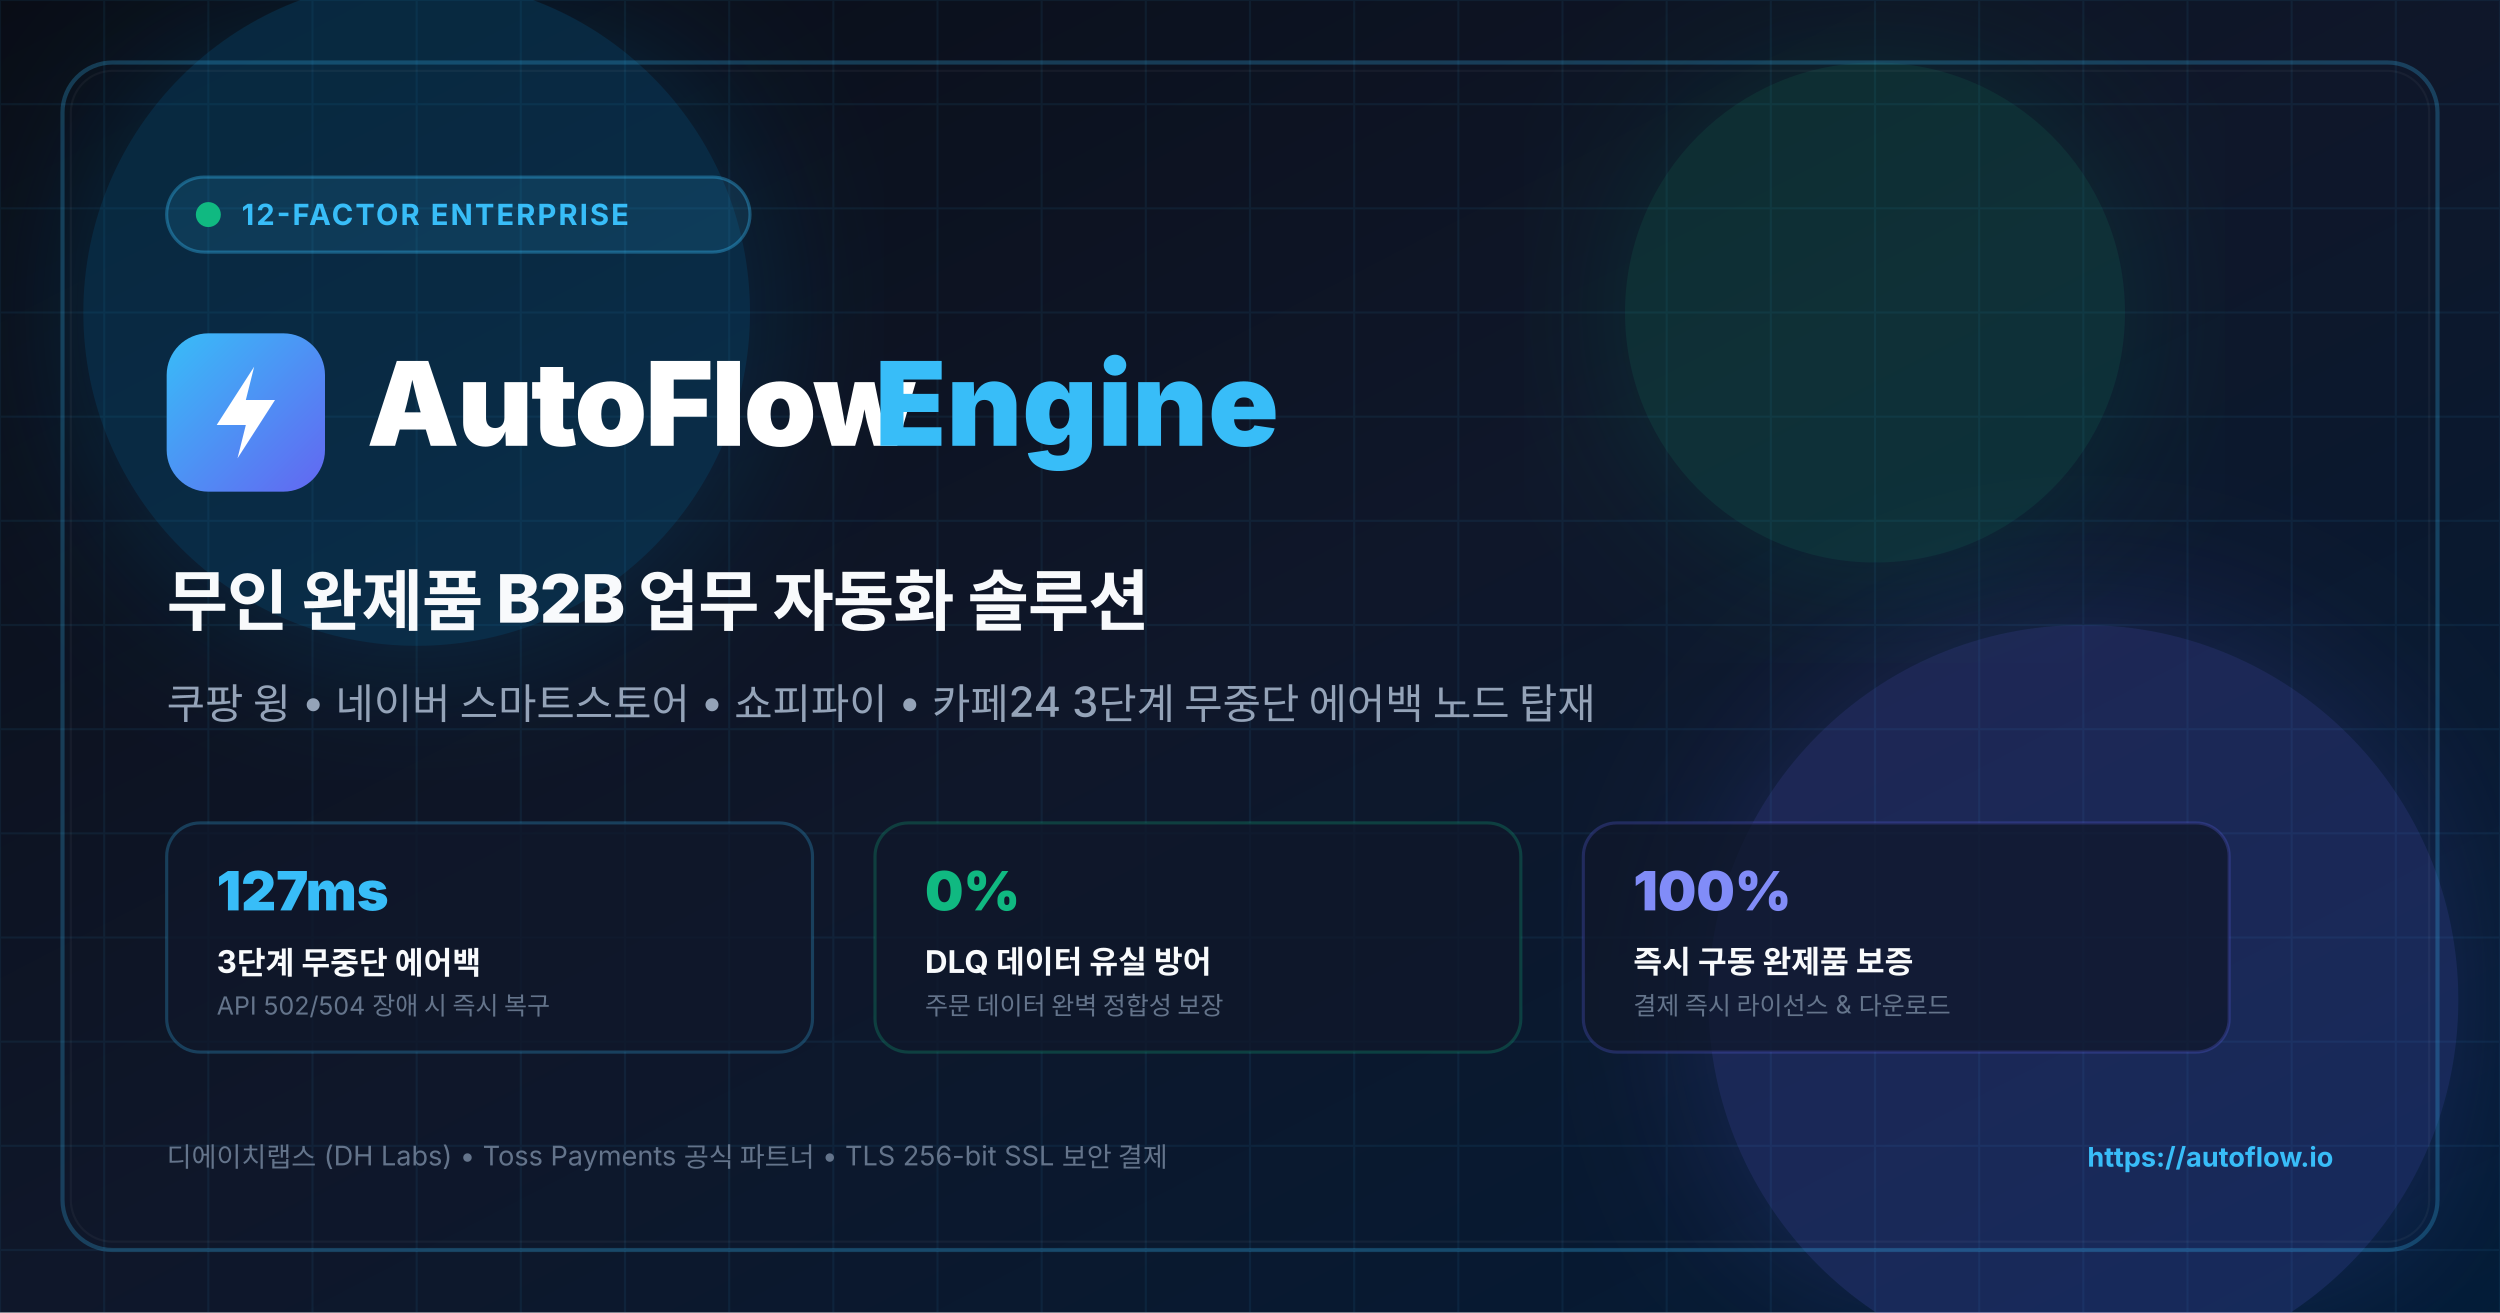
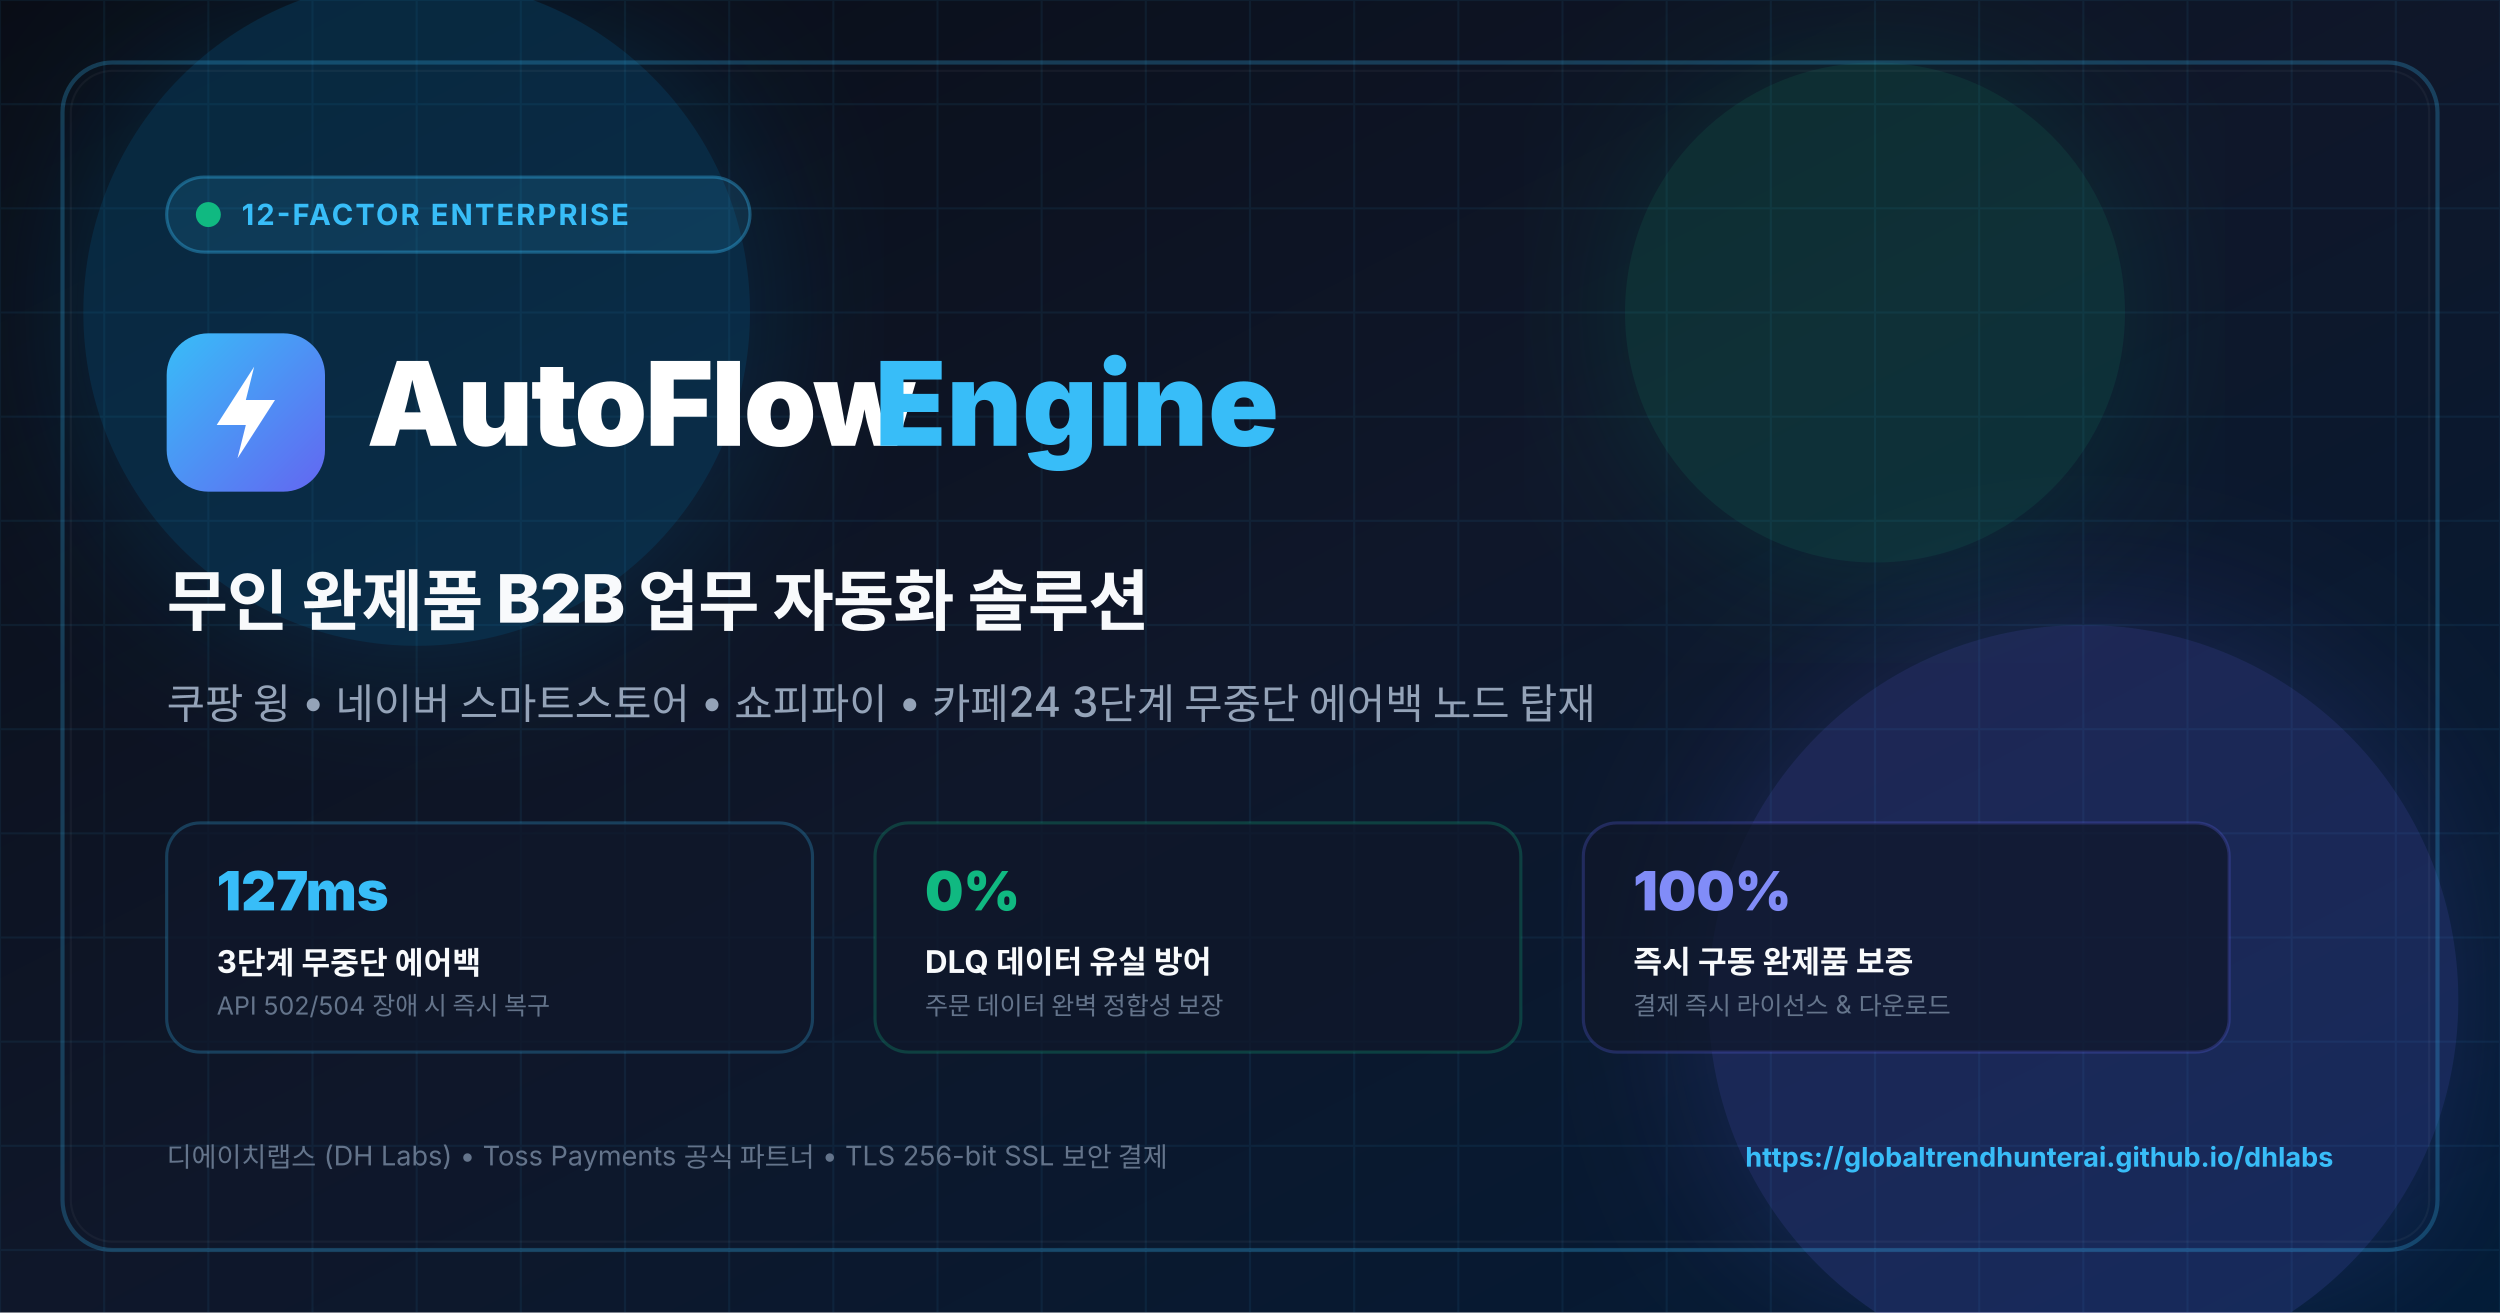
<svg xmlns="http://www.w3.org/2000/svg" viewBox="0 0 1200 630" width="1200" height="630">
  <defs>
    <linearGradient id="bg-grad" x1="0%" y1="0%" x2="100%" y2="100%">
      <stop offset="0%" stop-color="#090d16" />
      <stop offset="50%" stop-color="#0f172a" />
      <stop offset="100%" stop-color="#021b36" />
    </linearGradient>
    <linearGradient id="cyan-indigo" x1="0%" y1="0%" x2="100%" y2="100%">
      <stop offset="0%" stop-color="#38bdf8" />
      <stop offset="100%" stop-color="#6366f1" />
    </linearGradient>
    <linearGradient id="emerald-cyan" x1="0%" y1="0%" x2="100%" y2="100%">
      <stop offset="0%" stop-color="#10b981" />
      <stop offset="100%" stop-color="#06b6d4" />
    </linearGradient>
    <filter id="glow" x="-20%" y="-20%" width="140%" height="140%">
      <feGaussianBlur stdDeviation="40" result="blur" />
      <feComposite in="SourceGraphic" in2="blur" operator="over" />
    </filter>
  </defs>
  <rect width="1200" height="630" fill="url(#bg-grad)" />
  <g opacity="0.07" stroke="#38bdf8" stroke-width="1">
    <line x1="0" y1="0" x2="0" y2="630" />
    <line x1="50" y1="0" x2="50" y2="630" />
    <line x1="100" y1="0" x2="100" y2="630" />
    <line x1="150" y1="0" x2="150" y2="630" />
    <line x1="200" y1="0" x2="200" y2="630" />
    <line x1="250" y1="0" x2="250" y2="630" />
    <line x1="300" y1="0" x2="300" y2="630" />
    <line x1="350" y1="0" x2="350" y2="630" />
    <line x1="400" y1="0" x2="400" y2="630" />
    <line x1="450" y1="0" x2="450" y2="630" />
    <line x1="500" y1="0" x2="500" y2="630" />
    <line x1="550" y1="0" x2="550" y2="630" />
    <line x1="600" y1="0" x2="600" y2="630" />
    <line x1="650" y1="0" x2="650" y2="630" />
    <line x1="700" y1="0" x2="700" y2="630" />
    <line x1="750" y1="0" x2="750" y2="630" />
    <line x1="800" y1="0" x2="800" y2="630" />
    <line x1="850" y1="0" x2="850" y2="630" />
    <line x1="900" y1="0" x2="900" y2="630" />
    <line x1="950" y1="0" x2="950" y2="630" />
    <line x1="1000" y1="0" x2="1000" y2="630" />
    <line x1="1050" y1="0" x2="1050" y2="630" />
    <line x1="1100" y1="0" x2="1100" y2="630" />
    <line x1="1150" y1="0" x2="1150" y2="630" />
    <line x1="1200" y1="0" x2="1200" y2="630" />
    <line x1="0" y1="0" x2="1200" y2="0" />
    <line x1="0" y1="50" x2="1200" y2="50" />
    <line x1="0" y1="100" x2="1200" y2="100" />
    <line x1="0" y1="150" x2="1200" y2="150" />
    <line x1="0" y1="200" x2="1200" y2="200" />
    <line x1="0" y1="250" x2="1200" y2="250" />
    <line x1="0" y1="300" x2="1200" y2="300" />
    <line x1="0" y1="350" x2="1200" y2="350" />
    <line x1="0" y1="400" x2="1200" y2="400" />
    <line x1="0" y1="450" x2="1200" y2="450" />
    <line x1="0" y1="500" x2="1200" y2="500" />
    <line x1="0" y1="550" x2="1200" y2="550" />
    <line x1="0" y1="600" x2="1200" y2="600" />
    <line x1="0" y1="650" x2="1200" y2="650" />
  </g>
  <circle cx="200" cy="150" r="160" fill="#0284c7" opacity="0.22" filter="url(#glow)" />
  <circle cx="1000" cy="480" r="180" fill="#6366f1" opacity="0.20" filter="url(#glow)" />
  <circle cx="900" cy="150" r="120" fill="#10b981" opacity="0.15" filter="url(#glow)" />
  <rect x="30" y="30" width="1140" height="570" rx="24" fill="none" stroke="rgba(56, 189, 248, 0.25)" stroke-width="2" />
  <rect x="34" y="34" width="1132" height="562" rx="20" fill="none" stroke="rgba(255, 255, 255, 0.04)" stroke-width="1" />
  <g transform="translate(80, 85)">
    <rect width="280" height="36" rx="18" fill="rgba(56, 189, 248, 0.12)" stroke="rgba(56, 189, 248, 0.35)" stroke-width="1.5" />
    <circle cx="20" cy="18" r="6" fill="#10b981" />
    <text x="36" y="23" fill="#38bdf8" font-family="-apple-system, BlinkMacSystemFont, Pretendard, sans-serif" font-size="14" font-weight="bold" letter-spacing="1">12-FACTOR ENTERPRISE</text>
  </g>
  <g transform="translate(80, 160)">
    <rect width="76" height="76" rx="20" fill="url(#cyan-indigo)" />
    <path d="M42 16L24 44H38L34 60L52 32H38L42 16Z" fill="#ffffff" />
    <text x="96" y="54" fill="#ffffff" font-family="-apple-system, BlinkMacSystemFont, Pretendard, sans-serif" font-size="56" font-weight="900" letter-spacing="-1">AutoFlow</text>
    <text x="340" y="54" fill="#38bdf8" font-family="-apple-system, BlinkMacSystemFont, Pretendard, sans-serif" font-size="56" font-weight="900">Engine</text>
  </g>
  <text x="80" y="300" fill="#f8fafc" font-family="-apple-system, BlinkMacSystemFont, Pretendard, sans-serif" font-size="32" font-weight="800" letter-spacing="-0.5">
    무인 완제품 B2B 업무 자동화 솔루션
  </text>
  <text x="80" y="345" fill="#94a3b8" font-family="-apple-system, BlinkMacSystemFont, Pretendard, sans-serif" font-size="20" font-weight="500">
    쿠팡 윙 • 네이버 스마트스토어 • 쇼피파이 • 카페24 3단계 무중단 에어백 노드 탑재
  </text>
  <g transform="translate(80, 395)">
    <g transform="translate(0, 0)">
      <rect width="310" height="110" rx="16" fill="rgba(15, 23, 42, 0.75)" stroke="rgba(56, 189, 248, 0.25)" stroke-width="1.5" />
      <text x="24" y="42" fill="#38bdf8" font-family="-apple-system, BlinkMacSystemFont, Pretendard, sans-serif" font-size="26" font-weight="900">127ms</text>
      <text x="24" y="72" fill="#f8fafc" font-family="-apple-system, BlinkMacSystemFont, Pretendard, sans-serif" font-size="15" font-weight="700">3단계 무중단 에어백</text>
      <text x="24" y="92" fill="#64748b" font-family="-apple-system, BlinkMacSystemFont, Pretendard, sans-serif" font-size="12">API 502/504 장애 시 즉시 복구</text>
    </g>
    <g transform="translate(340, 0)">
      <rect width="310" height="110" rx="16" fill="rgba(15, 23, 42, 0.75)" stroke="rgba(16, 185, 129, 0.25)" stroke-width="1.5" />
      <text x="24" y="42" fill="#10b981" font-family="-apple-system, BlinkMacSystemFont, Pretendard, sans-serif" font-size="26" font-weight="900">0%</text>
      <text x="24" y="72" fill="#f8fafc" font-family="-apple-system, BlinkMacSystemFont, Pretendard, sans-serif" font-size="15" font-weight="700">DLQ 데이터 유실 방어</text>
      <text x="24" y="92" fill="#64748b" font-family="-apple-system, BlinkMacSystemFont, Pretendard, sans-serif" font-size="12">주문 데이터 완벽 정합성 보장</text>
    </g>
    <g transform="translate(680, 0)">
      <rect width="310" height="110" rx="16" fill="rgba(15, 23, 42, 0.75)" stroke="rgba(99, 102, 241, 0.25)" stroke-width="1.5" />
      <text x="24" y="42" fill="#818cf8" font-family="-apple-system, BlinkMacSystemFont, Pretendard, sans-serif" font-size="26" font-weight="900">100%</text>
      <text x="24" y="72" fill="#f8fafc" font-family="-apple-system, BlinkMacSystemFont, Pretendard, sans-serif" font-size="15" font-weight="700">즉시 구동 완제품 보증</text>
      <text x="24" y="92" fill="#64748b" font-family="-apple-system, BlinkMacSystemFont, Pretendard, sans-serif" font-size="12">결제 즉시 라이선스 &amp; 다운로드</text>
    </g>
  </g>
  <g transform="translate(80, 560)">
    <text x="0" y="0" fill="#64748b" font-family="-apple-system, BlinkMacSystemFont, Pretendard, sans-serif" font-size="13">
      디에이치랩스 (DH Labs) • Toss Payments 공식 파트너 • TLS 256-bit SSL 보안 결제
    </text>
    <text x="1040" y="0" text-anchor="end" fill="#38bdf8" font-family="-apple-system, BlinkMacSystemFont, Pretendard, sans-serif" font-size="13" font-weight="bold">
-       https://autoflow.io
+       https://globaltrendhunterai.github.io/dhlabs
    </text>
  </g>
</svg>
